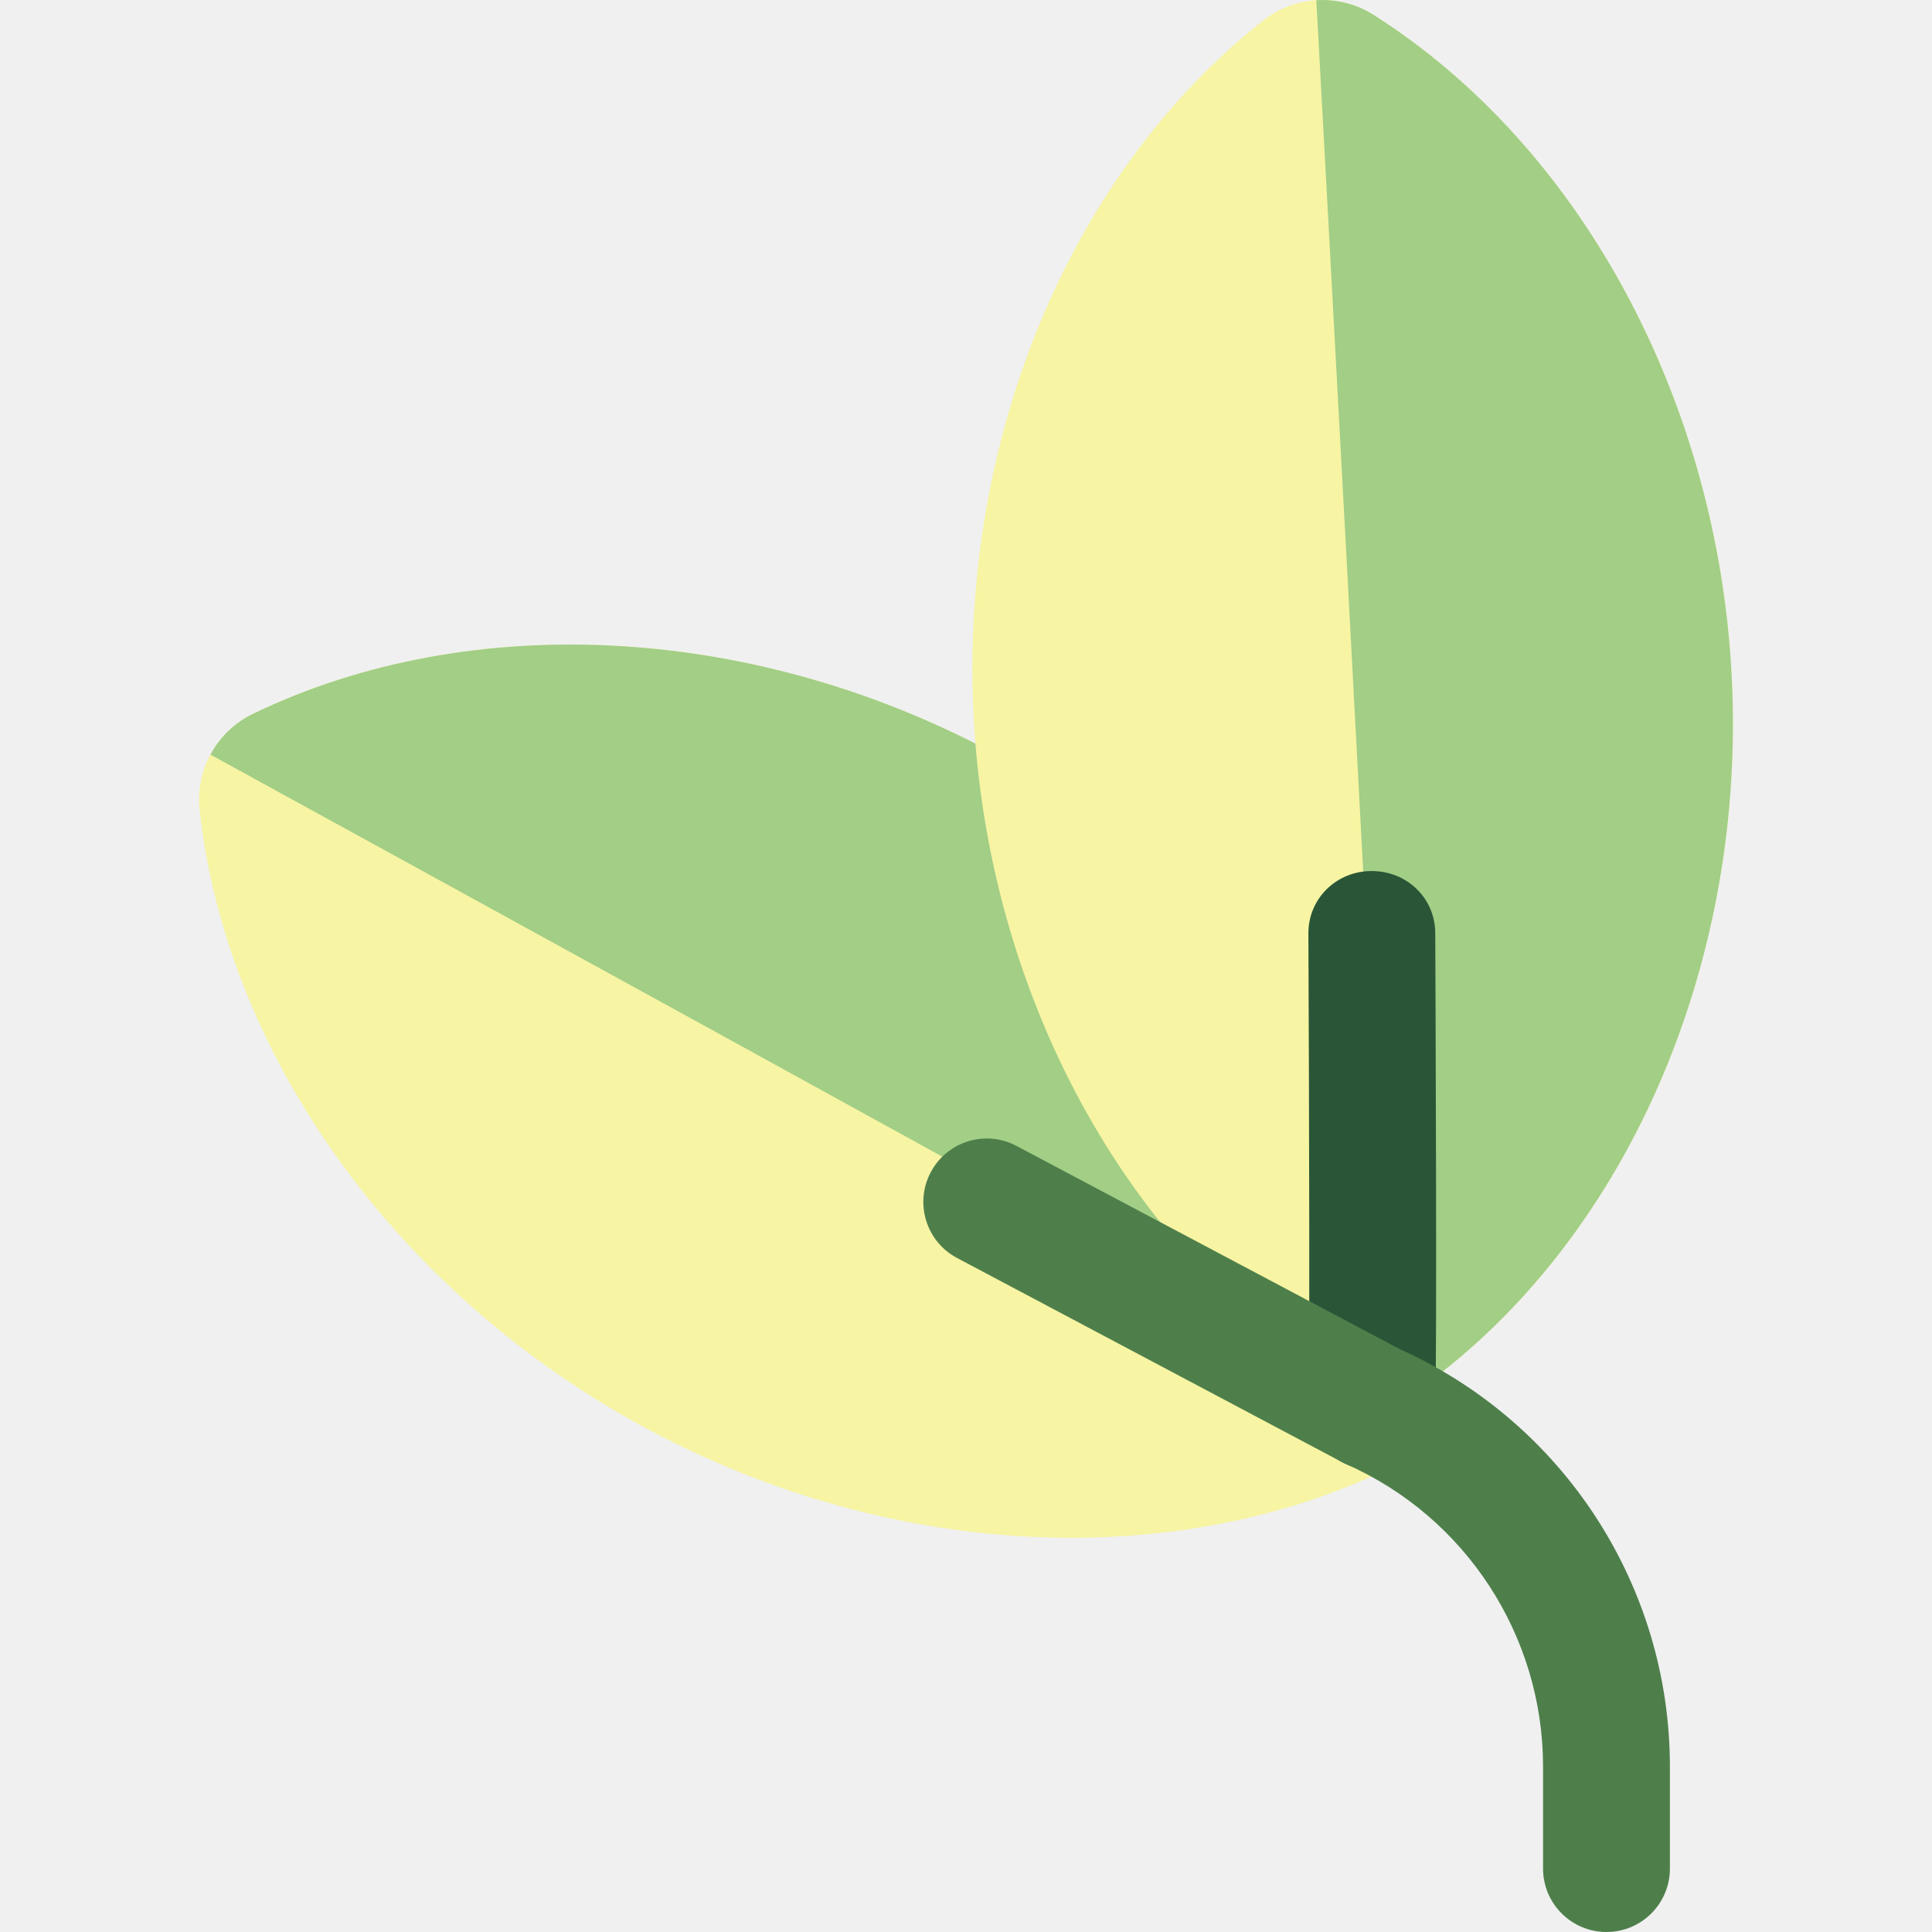
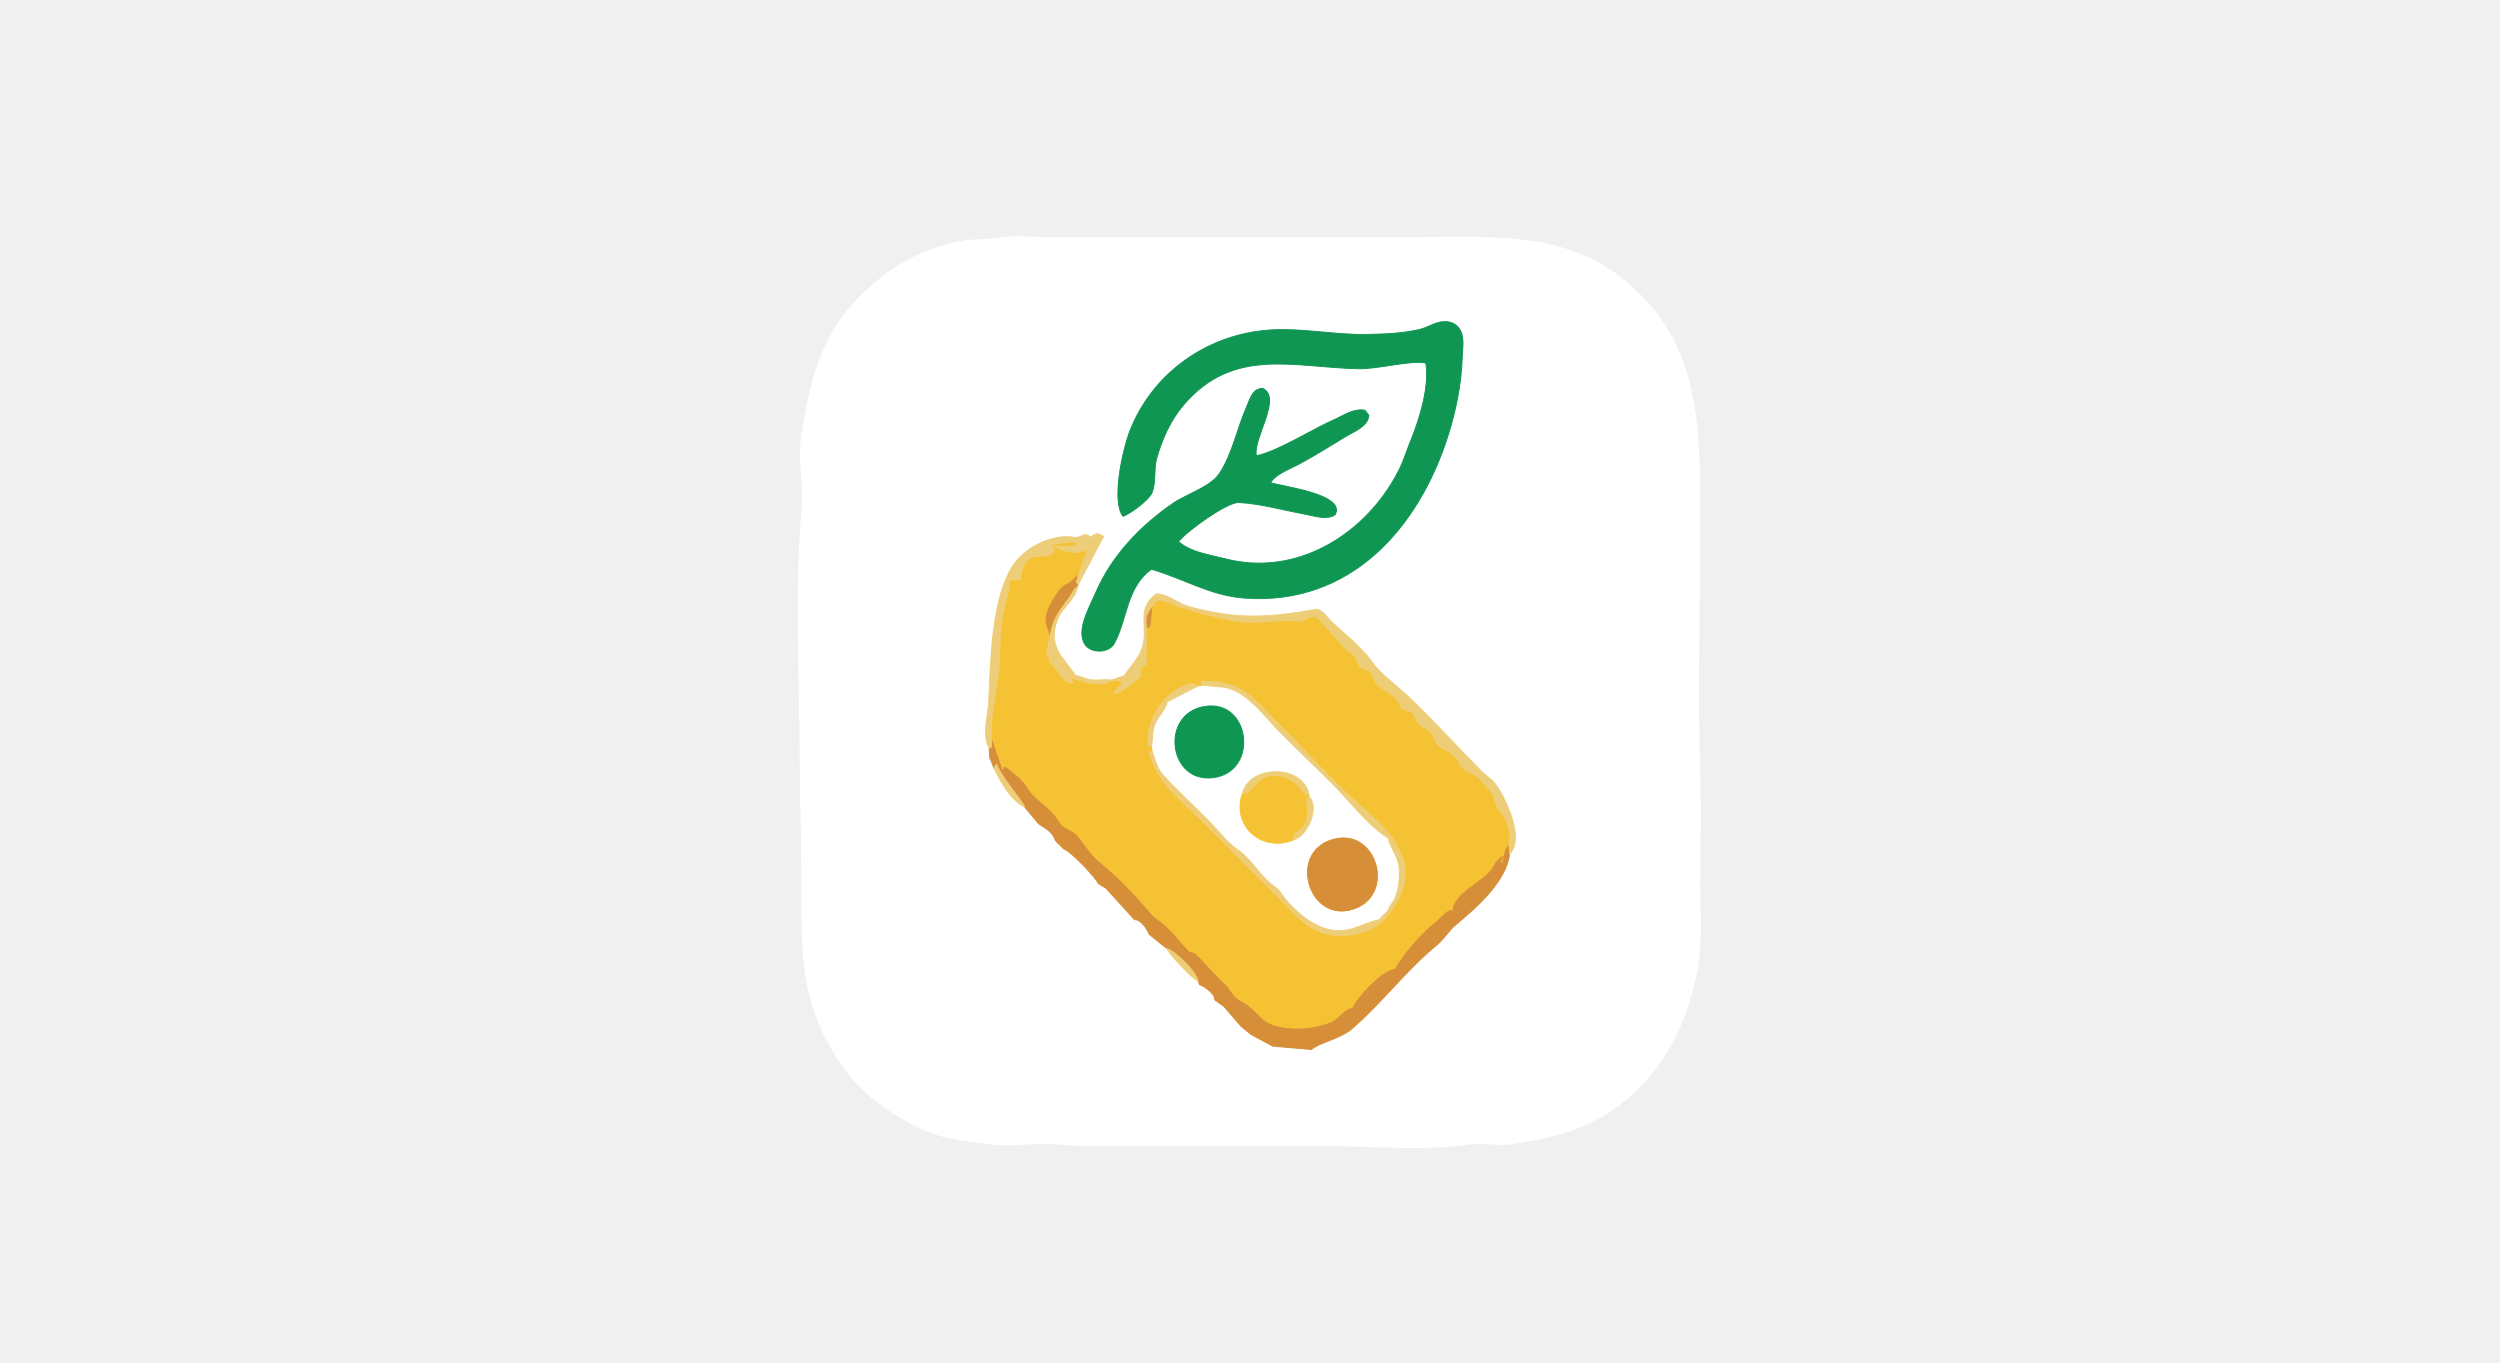
- <svg xmlns="http://www.w3.org/2000/svg" viewBox="0 0 512.001 512.001">
-   <path style="fill:#F7F4A3;" d="M266.248,201.173c-64.342-35.628-140.665-40.232-199.184-12.013  c-9.662,4.661-15.334,14.905-14.157,25.566c7.134,64.575,51.537,126.823,115.88,162.452c64.342,35.63,140.665,40.232,199.185,12.014  c2.48-1.197,4.697-2.76,6.603-4.604c5.52-5.342,8.431-13.038,7.555-20.963C374.994,299.05,330.59,236.802,266.248,201.173z" />
-   <path style="fill:#A2CE86;" d="M382.128,363.625c-7.134-64.575-51.537-126.823-115.88-162.452  c-64.342-35.628-140.665-40.232-199.184-12.013c-4.934,2.38-8.818,6.221-11.292,10.825c44.711,24.508,196.105,107.54,323.66,178.042  C381.676,373.692,382.689,368.711,382.128,363.625z" />
-   <path style="fill:#F7F4A3;" d="M458.935,179.451c-3.704-73.455-40.082-140.707-94.938-175.515  c-9.059-5.747-20.753-5.156-29.188,1.471c-51.079,40.146-80.51,110.717-76.806,184.173c3.703,73.455,40.081,140.709,94.938,175.515  c2.325,1.475,4.823,2.533,7.395,3.178c7.451,1.869,15.523,0.278,21.792-4.648C433.206,323.479,462.638,252.908,458.935,179.451z" />
-   <path style="fill:#A2CE86;" d="M382.128,363.625c51.079-40.146,80.51-110.717,76.806-184.174  c-3.704-73.455-40.082-140.707-94.938-175.515c-4.626-2.935-9.939-4.206-15.154-3.875c2.786,50.911,12.18,223.324,19.633,368.875  C373.339,368.556,378.106,366.786,382.128,363.625z" />
-   <path style="fill:#2A5637;" d="M363.561,389.45c-0.269,0-0.539-0.007-0.811-0.02c-9.273-0.442-16.433-8.315-15.993-17.588  c0.37-7.766,0.191-78.549-0.019-124.453c-0.043-9.285,7.449-16.555,16.732-16.555c0.026,0,0.053,0,0.078,0  c9.248,0,16.765,7.144,16.808,16.402c0.054,11.778,0.511,115.231-0.019,126.369C379.91,382.605,372.477,389.45,363.561,389.45z" />
-   <path style="fill:#4E7F4B;" d="M425.737,512.001c-9.283,0-16.81-7.526-16.81-16.81v-27.019c0-34.666-20.483-66.131-52.184-80.162  c-0.363-0.161-0.722-0.335-1.072-0.521l-102.038-54.11c-8.202-4.349-11.325-14.523-6.976-22.725  c4.349-8.202,14.525-11.325,22.725-6.976l101.531,53.841c43.538,19.533,71.631,62.896,71.631,110.652v27.019  C442.547,504.476,435.021,512.001,425.737,512.001z" />
+ <svg xmlns="http://www.w3.org/2000/svg" viewBox="0 0 677 369" width="677" height="369">
+   <path d="M271.3 64.41C274.83 63.73 279.02 64.32 282.62 64.32C291.13 64.32 299.65 64.32 308.16 64.32C333.86 64.32 359.56 64.32 385.26 64.32C403.49 64.32 422.09 62.92 437.48 74.15C460.09 90.65 460.31 113.71 460.31 139.37C460.31 163.05 459.54 186.87 460.31 210.54C460.62 220.26 460.31 229.97 460.31 239.73C460.31 246.62 460.89 253.95 459.83 260.7C457.43 276.07 450.6 290.57 437.48 299.94C428.67 306.23 419.72 308.13 409.42 309.75C405.72 310.33 401.76 309.19 398.05 309.77C385.98 311.66 370.4 310.22 357.89 310.22C343.14 310.22 328.39 310.22 313.64 310.22C304.38 310.22 294.94 310.59 285.81 309.76C279.98 309.23 273.81 310.65 268.03 309.75C263.98 309.11 259.79 308.84 255.79 307.85C246.8 305.63 234.68 297.57 229.25 290.13C216.07 272.06 217.15 257.8 217.15 236.08C217.15 226.32 216.69 216.31 216.69 206.43C216.69 184.61 215.21 159.84 217.15 138.46C217.78 131.59 216.1 124.3 217.17 117.49C220.26 97.73 224.36 85.36 241.34 73.23C247.01 69.18 254.41 66.31 261.19 65.25C264.52 64.73 267.99 65.05 271.3 64.41ZM311.81 154.16C320.34 156.59 327.69 161.27 336.9 161.96C365.85 164.13 384.42 142.76 392.29 117.47C394.33 110.9 395.74 103.86 395.97 96.94C396.05 94.71 396.59 91.65 395.55 89.61C394.49 87.53 392.5 86.85 390.28 87.16C388.3 87.44 386.5 88.71 384.55 89.18C379.91 90.3 374.87 90.47 370.11 90.56C361.45 90.73 352.86 88.82 344.2 89.34C327.08 90.38 311.93 100.96 305.8 117.14C304.04 121.82 300.89 135.77 304.12 139.83C306.06 139.13 311.15 135.43 311.99 133.37C313.08 130.68 312.44 127.02 313.23 124.16C314.68 118.92 317.01 113.75 320.57 109.59C334.06 93.82 350.38 99.51 367.92 99.86C373.19 99.97 381.83 97.49 386.11 98.31C387.12 104.43 384.53 113.17 382.22 118.8C381.03 121.7 380.13 124.77 378.7 127.56C369.88 144.74 351.11 156.42 331.59 151.27C327.41 150.17 322.53 149.62 319.16 146.67C321.22 143.96 332.3 135.89 335.52 136.08C341.41 136.41 347.87 138.23 353.7 139.31C356.22 139.77 359.25 140.87 361.54 139.41C364.66 133.88 347.67 131.85 344.08 130.7C345.48 128.37 349.08 127.11 351.44 125.86C355.81 123.54 360.13 120.81 364.36 118.25C366.68 116.84 370.51 115.47 370.69 112.45C370.33 112 369.97 111.54 369.62 111.08C366.56 110.54 363.9 112.49 361.17 113.7C355.76 116.08 345.36 122.56 340.22 123.4C339.26 118.78 347.35 107.62 341.9 105.15C339.04 105.33 338.58 107.95 337.58 110.16C335.01 115.92 333.7 123.05 330.15 128.31C327.74 131.88 321.19 133.86 317.64 136.31C308.75 142.44 300.98 150.55 296.7 160.54C295.15 164.16 291.06 171.09 293.99 174.76C295.77 176.99 300.32 176.86 301.75 174.25C305.31 167.75 305.08 158.88 311.81 154.16ZM267.86 202.55C267.91 203.46 267.97 204.38 268.02 205.29C268.17 205.59 268.32 205.9 268.47 206.2C268.71 206.84 268.94 207.47 269.18 208.1C271.24 212.01 273.36 216.35 277.46 218.53C278.72 220.05 279.99 221.57 281.25 223.08C283.02 224.28 285.08 225.22 285.81 227.64C286.27 228.1 286.72 228.56 287.18 229.01C287.48 229.32 287.79 229.62 288.09 229.92C289.9 230.4 296.8 237.73 297.44 239.28C298.13 239.7 298.81 240.11 299.49 240.53C302.08 243.38 304.67 246.23 307.25 249.08C308.77 248.83 310.74 251.6 311.13 252.96C312.74 254.26 314.35 255.56 315.97 256.86C316.38 258.18 323.49 265.66 324.43 265.58C324.56 265.93 324.69 266.29 324.81 266.65C326.22 267.08 329.17 269.25 328.92 270.75C329.76 271.35 330.59 271.94 331.43 272.53C332.95 274.29 334.47 276.06 335.99 277.83C336.9 278.59 337.82 279.35 338.73 280.11C340.7 281.17 342.68 282.24 344.66 283.3C348.16 283.6 351.65 283.91 355.15 284.21C356.99 282.46 363.04 281.25 366.05 278.64C374.13 271.67 380.9 262.62 389.11 255.89C391.02 254.32 392.35 251.99 394.26 250.4C399.91 245.66 407.75 238.91 408.82 231.29C412.9 227.09 407.89 216.39 405.06 212.44C403.99 210.95 402.46 210.14 401.23 208.9C394.51 202.14 388.01 194.9 381.39 188.64C379.18 186.56 373.54 182.05 372.16 180.05C369.21 175.79 364.91 172.27 360.99 168.76C359.4 167.33 358.74 165.58 356.52 164.96C347.06 166.77 337.43 167.74 327.55 165.58C325.42 165.12 322.07 164.49 320.14 163.58C318.2 162.66 315.48 160.78 313.14 160.81C307.79 164.74 310.71 169.32 309.59 174.41C308.78 178.06 306.19 180.2 304.51 182.94C303.37 183.35 302.23 183.77 301.09 184.18C299.23 183.87 297.17 184.34 295.22 184.06C293.8 183.85 292.66 183.08 291.28 182.94C287.82 177.86 283.54 175.07 286.43 167.65C287.77 164.23 291.24 162.5 291.83 158.76C291.88 158.61 291.93 158.47 291.97 158.32C294.26 153.98 296.55 149.64 298.83 145.3C297.49 144.27 296.52 144.33 295.39 145.53C293.42 143.73 292.9 145.9 290.84 145.51C285.4 144.5 278.04 147.88 274.66 152.65C268.49 161.36 268.22 179.13 267.74 190.01C267.58 193.86 265.81 199 267.86 202.55ZM325.75 185.49C328.25 186.06 330.93 185.7 333.44 186.63C338.6 188.56 342.6 194.15 346.42 198.04C351.3 203.02 356.14 207.54 361.12 212.55C365.76 217.21 370.45 223.56 375.91 226.96C376.5 229.86 378.74 231.93 378.91 235.23C379.05 237.95 378.78 241.3 377.51 243.75C376.9 244.94 376.16 245.29 375.91 246.58C375.07 247.41 374.24 248.25 373.4 249.08C368.03 250.27 364.96 253.42 358.57 251.35C354.72 250.09 350.83 246.75 348.24 243.71C347.33 242.65 346.62 241.05 345.33 240.22C341.44 237.7 339.17 232.89 335.26 230.19C332.27 228.13 330.3 225.34 327.71 222.69C323.62 218.51 318.91 214.25 314.88 209.8C313.35 208.11 312.82 205.51 311.99 203.46C311.94 202.99 311.88 202.52 311.83 202.05C312.2 200.3 312.01 198.4 312.57 196.62C313.35 194.22 315.67 192.27 316.15 190.01C318.88 188.6 321.62 187.2 324.36 185.79C324.82 185.69 325.29 185.59 325.75 185.49ZM326.06 191.33C314.05 193.45 316.45 212.2 328.59 210.59C341.08 208.92 338.63 189.12 326.06 191.33ZM336.43 214.9C333.37 223.78 341.97 230.99 350.32 227.43C354.07 226.51 357.5 218.62 354.47 215.71C354.45 215.43 354.42 215.15 354.4 214.87C352.53 206.91 338.31 207.13 336.43 214.9ZM361.15 227.3C348.34 230.7 354.59 250.73 367.02 245.96C377.89 241.79 372.72 224.22 361.15 227.3Z" fill="#ffffff" fill-rule="evenodd" stroke="#ffffff" stroke-width="0.25" stroke-linejoin="round" />
+   <path d="M291.96 155.79C291.12 156.53 290.29 157.27 289.46 158.01C287.14 158.21 283.66 164.73 283.34 166.75C283 168.79 283.89 170.19 284.39 172.06C284.08 173.78 283.77 175.51 283.45 177.23C284.15 178.31 284.45 178.25 284.21 179.51C286.92 180.88 287.22 184.99 290.6 184.99C290.37 184.46 290.14 183.92 289.91 183.39C293.05 184.56 298.29 186.44 301.09 184.18C302.16 184.3 303.22 184.42 304.29 184.53C303.37 185.6 302.46 186.66 301.55 187.73C303.5 187.99 307.16 184.53 308.85 183.16C308.85 181.25 308.54 180.69 310.35 179.97C310.31 179.85 310.54 171.34 310.6 170.21C310.87 169.97 311.14 169.72 311.4 169.48C311.59 167.74 311.78 166 311.96 164.26C312.37 163.71 312.78 163.16 313.18 162.61C315.69 162.28 317.22 163.68 319.51 164.38C324.28 165.82 329.07 167.13 334 168.08C340.23 169.3 346.69 167.42 352.87 168.25C354.09 166.95 354.97 166.84 356.75 167.2C359.35 169.92 361.74 172.85 364.29 175.62C365.08 176.49 366.27 176.91 367 177.93C367.62 178.81 367.73 179.81 368.38 180.65C373.35 182.5 370.93 183.45 373.4 185.67C376.42 188.4 378 187.65 379.56 191.83C380.55 192.21 381.53 192.59 382.52 192.97C383.23 193.89 383.38 195.01 384.12 195.94C385.08 197.15 386.6 197.16 387.53 198.46C388.39 199.66 388.61 201.13 389.82 202.1C391.17 203.16 393.07 203.69 394.16 205.06C395.13 206.29 395.55 207.73 396.91 208.7C397.6 209.19 398.45 209.23 399.16 209.64C400.6 210.47 402.44 213.03 403.65 214.27C404.87 215.51 404.6 217.49 405.65 218.76C408.07 221.69 409.37 224.8 408.65 228.91C406.91 230.07 407.51 235.03 406.25 233.44C406.47 232.95 406.7 232.46 406.93 231.98C405.22 232.75 404.86 234.35 403.81 235.7C401.25 238.99 393.61 242.07 393.47 246.69C391.92 246.09 390.18 248.78 388.78 249.85C384.91 252.82 379.95 258.62 377.83 262.54C375 262.3 367.49 270.05 366.36 273.04C363.87 273.44 362.79 275.96 360.57 276.9C356.99 278.41 352.21 278.98 348.36 278.52C341.86 277.74 341.72 275.41 337.81 272.34C336.72 271.48 335.27 271.09 334.26 269.99C333.33 268.97 332.76 267.58 331.68 266.64C328.7 264.04 326.15 260.66 323.51 258.34C323.07 257.95 322.33 258.15 321.91 257.74C319.83 255.68 317.84 252.94 315.54 250.83C314.37 249.77 312.83 249 311.77 247.76C307.63 242.93 302.85 237.75 297.9 233.79C295.23 231.66 293.68 228.83 291.6 226.39C290.86 225.52 289.24 224.79 288.3 224.24C286.86 223.4 286.21 221.66 285.18 220.52C282.66 217.74 279.7 216.33 277.75 212.89C276.76 211.16 272.27 207.67 272.17 207.71C272.03 207.77 271.51 208.64 271.44 208.71C270.47 205.91 269.5 203.1 268.53 200.3C267.92 193.86 269.96 187.68 270.5 181.34C270.88 176.77 270.65 172.22 271.3 167.65C271.82 163.97 273.34 160.91 273.26 157.16C274.25 157.08 275.24 157.01 276.23 156.93C276.74 154.36 276.88 152.03 279.66 150.79C280.73 150.31 285.48 151.23 285.4 148.96C285.38 148.6 284.86 148.42 284.9 147.81C285.75 147.01 290.78 146.62 291.74 146.9C291.54 148.52 287.22 147.71 285.58 148.04C288.57 149.53 292.12 150.38 294.7 148.49C293.79 150.93 292.87 153.36 291.96 155.79ZM325.75 185.49C325.29 185.59 324.82 185.69 324.36 185.79C323.14 184.35 319.58 186.1 317.95 187.25C313.25 190.53 310.41 196.51 310.9 202.2C311.21 202.15 311.52 202.1 311.83 202.05C311.88 202.52 311.94 202.99 311.99 203.46C311.73 203.54 311.48 203.62 311.22 203.69C313.05 211.49 319.15 216.18 324.75 221.55C331.19 227.74 337.16 234.36 343.69 240.48C348.02 244.53 351.23 249.39 356.73 252.05C361.87 254.53 370.87 253.34 374.76 249.07C378.54 244.92 381.75 239.07 380.16 233.27C378.35 226.67 372.18 221.47 367.39 217.24C360.33 211.02 354.03 203.74 347.35 197.14C340.21 190.08 336.72 184 325.5 184.58C325.08 185.24 324.93 184.88 325.75 185.49ZM354.4 214.87C354.42 215.15 354.45 215.43 354.47 215.71C354.24 215.97 354.01 216.24 353.78 216.5C354.22 218.4 354.26 221.7 353.25 223.48C352.35 225.03 349.71 225.53 350.32 227.43C341.97 230.99 333.37 223.78 336.43 214.9C338.07 215.4 340.22 211.62 341.92 210.77C346.4 208.53 351.06 211.24 353.32 215.1C353.68 215.02 354.04 214.95 354.4 214.87ZM361.15 227.3C372.72 224.22 377.89 241.79 367.02 245.96C354.59 250.73 348.34 230.7 361.15 227.3Z" fill="#f5c234" fill-rule="evenodd" stroke="#f5c234" stroke-width="0.25" stroke-linejoin="round" />
+   <path d="M311.81 154.16C305.08 158.88 305.31 167.75 301.75 174.25C300.32 176.86 295.77 176.99 293.99 174.76C291.06 171.09 295.15 164.16 296.7 160.54C300.98 150.55 308.75 142.44 317.64 136.31C321.19 133.86 327.74 131.88 330.15 128.31C333.7 123.05 335.01 115.92 337.58 110.16C338.58 107.95 339.04 105.33 341.9 105.15C347.35 107.62 339.26 118.78 340.22 123.4C345.36 122.56 355.76 116.08 361.17 113.7C363.9 112.49 366.56 110.54 369.62 111.08C369.97 111.54 370.33 112 370.69 112.45C370.51 115.47 366.68 116.84 364.36 118.25C360.13 120.81 355.81 123.54 351.44 125.86C349.08 127.11 345.48 128.37 344.08 130.7C347.67 131.85 364.66 133.88 361.54 139.41C359.25 140.87 356.22 139.77 353.7 139.31C347.87 138.23 341.41 136.41 335.52 136.08C332.3 135.89 321.22 143.96 319.16 146.67C322.53 149.62 327.41 150.17 331.59 151.27C351.11 156.42 369.88 144.74 378.7 127.56C380.13 124.77 381.03 121.7 382.22 118.8C384.53 113.17 387.12 104.43 386.11 98.31C381.83 97.49 373.19 99.97 367.92 99.86C350.38 99.51 334.06 93.82 320.57 109.59C317.01 113.75 314.68 118.92 313.23 124.16C312.44 127.02 313.08 130.68 311.99 133.37C311.15 135.43 306.06 139.13 304.12 139.83C300.89 135.77 304.04 121.82 305.8 117.14C311.93 100.96 327.08 90.38 344.2 89.34C352.86 88.82 361.45 90.73 370.11 90.56C374.87 90.47 379.91 90.3 384.55 89.18C386.5 88.71 388.3 87.44 390.28 87.16C392.5 86.85 394.49 87.53 395.55 89.61C396.59 91.65 396.05 94.71 395.97 96.94C395.74 103.86 394.33 110.9 392.29 117.47C384.42 142.76 365.85 164.13 336.9 161.96C327.69 161.27 320.34 156.59 311.81 154.16ZM326.06 191.33C338.63 189.12 341.08 208.92 328.59 210.59C316.45 212.2 314.05 193.45 326.06 191.33Z" fill="#0f9652" fill-rule="evenodd" stroke="#0f9652" stroke-width="0.25" stroke-linejoin="round" />
+   <path d="M291.96 155.79C291.81 156.4 291.65 157.01 291.5 157.62C291.66 157.85 291.82 158.09 291.97 158.32C291.93 158.47 291.88 158.61 291.83 158.76C290.69 159.56 290.44 160.62 289.64 161.72C286.96 165.38 285.22 167.36 284.39 172.06C283.89 170.19 283 168.79 283.34 166.75C283.66 164.73 287.14 158.21 289.46 158.01C290.29 157.27 291.12 156.53 291.96 155.79ZM311.96 164.26C311.78 166 311.59 167.74 311.4 169.48C311.14 169.72 310.87 169.97 310.6 170.21C309.94 168.14 310.42 165.86 311.96 164.26ZM268.53 200.3C269.5 203.1 270.47 205.91 271.44 208.71C271.51 208.64 272.03 207.77 272.17 207.71C272.27 207.67 276.76 211.16 277.75 212.89C279.7 216.33 282.66 217.74 285.18 220.52C286.21 221.66 286.86 223.4 288.3 224.24C289.24 224.79 290.86 225.52 291.6 226.39C293.68 228.83 295.23 231.66 297.9 233.79C302.85 237.75 307.63 242.93 311.77 247.76C312.83 249 314.37 249.77 315.54 250.83C317.84 252.94 319.83 255.68 321.91 257.74C322.33 258.15 323.07 257.95 323.51 258.34C326.15 260.66 328.7 264.04 331.68 266.64C332.76 267.58 333.33 268.97 334.26 269.99C335.27 271.09 336.72 271.48 337.81 272.34C341.72 275.41 341.86 277.74 348.36 278.52C352.21 278.98 356.99 278.41 360.57 276.9C362.79 275.96 363.87 273.44 366.36 273.04C367.49 270.05 375 262.3 377.83 262.54C379.95 258.62 384.91 252.82 388.78 249.85C390.18 248.78 391.92 246.09 393.47 246.69C393.61 242.07 401.25 238.99 403.81 235.7C404.86 234.35 405.22 232.75 406.93 231.98C406.7 232.46 406.47 232.95 406.25 233.44C407.51 235.03 406.91 230.07 408.65 228.91C408.71 229.71 408.77 230.5 408.82 231.29C407.75 238.91 399.91 245.66 394.26 250.4C392.35 251.99 391.02 254.32 389.11 255.89C380.9 262.62 374.13 271.67 366.05 278.64C363.04 281.25 356.99 282.46 355.15 284.21C351.65 283.91 348.16 283.6 344.66 283.3C342.68 282.24 340.7 281.17 338.73 280.11C337.82 279.35 336.9 278.59 335.99 277.83C334.47 276.06 332.95 274.29 331.43 272.53C330.59 271.94 329.76 271.35 328.92 270.75C329.17 269.25 326.22 267.08 324.81 266.65C324.69 266.29 324.56 265.93 324.43 265.58C323.94 263.09 318.28 257.56 315.97 256.86C314.35 255.56 312.74 254.26 311.13 252.96C310.74 251.6 308.77 248.83 307.25 249.08C304.67 246.23 302.08 243.38 299.49 240.53C298.81 240.11 298.13 239.7 297.44 239.28C296.8 237.73 289.9 230.4 288.09 229.92C287.79 229.62 287.48 229.32 287.18 229.01C286.72 228.56 286.27 228.1 285.81 227.64C285.08 225.22 283.02 224.28 281.25 223.08C279.99 221.57 278.72 220.05 277.46 218.53C277.31 217.49 271.14 210.45 269.85 206.89C269.63 207.29 269.4 207.7 269.18 208.1C268.94 207.47 268.71 206.84 268.47 206.2C268.32 205.9 268.17 205.59 268.02 205.29C267.97 204.38 267.91 203.46 267.86 202.55C268.05 202.48 268.24 202.4 268.43 202.32C268.46 201.65 268.5 200.98 268.53 200.3ZM361.15 227.3C372.72 224.22 377.89 241.79 367.02 245.96C354.59 250.73 348.34 230.7 361.15 227.3Z" fill="#d68e39" fill-rule="evenodd" stroke="#d68e39" stroke-width="0.25" stroke-linejoin="round" />
+   <path d="M291.97 158.32C291.82 158.09 291.66 157.85 291.5 157.62C291.65 157.01 291.81 156.4 291.96 155.79C292.87 153.36 293.79 150.93 294.7 148.49C292.12 150.38 288.57 149.53 285.58 148.04C287.22 147.71 291.54 148.52 291.74 146.9C290.78 146.62 285.75 147.01 284.9 147.81C284.86 148.42 285.38 148.6 285.4 148.96C285.48 151.23 280.73 150.31 279.66 150.79C276.88 152.03 276.74 154.36 276.23 156.93C275.24 157.01 274.25 157.08 273.26 157.16C273.34 160.91 271.82 163.97 271.3 167.65C270.65 172.22 270.88 176.77 270.5 181.34C269.96 187.68 267.92 193.86 268.53 200.3C268.5 200.98 268.46 201.65 268.43 202.32C268.24 202.4 268.05 202.48 267.86 202.55C265.81 199 267.58 193.86 267.74 190.01C268.22 179.13 268.49 161.36 274.66 152.65C278.04 147.88 285.4 144.5 290.84 145.51C292.9 145.9 293.42 143.73 295.39 145.53C296.52 144.33 297.49 144.27 298.83 145.3C296.55 149.64 294.26 153.98 291.97 158.32ZM291.83 158.76C291.24 162.5 287.77 164.23 286.43 167.65C283.54 175.07 287.82 177.86 291.28 182.94C292.66 183.08 293.8 183.85 295.22 184.06C297.17 184.34 299.23 183.87 301.09 184.18C298.29 186.44 293.05 184.56 289.91 183.39C290.14 183.92 290.37 184.46 290.6 184.99C287.22 184.99 286.92 180.88 284.21 179.51C284.45 178.25 284.15 178.31 283.45 177.23C283.77 175.51 284.08 173.78 284.39 172.06C285.22 167.36 286.96 165.38 289.64 161.72C290.44 160.62 290.69 159.56 291.83 158.76ZM408.82 231.29C408.77 230.5 408.71 229.71 408.65 228.91C409.37 224.8 408.07 221.69 405.65 218.76C404.6 217.49 404.87 215.51 403.65 214.27C402.44 213.03 400.6 210.47 399.16 209.64C398.45 209.23 397.6 209.19 396.91 208.7C395.55 207.73 395.13 206.29 394.16 205.06C393.07 203.69 391.17 203.16 389.82 202.1C388.61 201.13 388.39 199.66 387.53 198.46C386.6 197.16 385.08 197.15 384.12 195.94C383.38 195.01 383.23 193.89 382.52 192.97C381.53 192.59 380.55 192.21 379.56 191.83C378 187.65 376.42 188.4 373.4 185.67C370.93 183.45 373.35 182.5 368.38 180.65C367.73 179.81 367.62 178.81 367 177.93C366.27 176.91 365.08 176.49 364.29 175.62C361.74 172.85 359.35 169.92 356.75 167.2C354.97 166.84 354.09 166.95 352.87 168.25C346.69 167.42 340.23 169.3 334 168.08C329.07 167.13 324.28 165.82 319.51 164.38C317.22 163.68 315.69 162.28 313.18 162.61C312.78 163.16 312.37 163.71 311.96 164.26C310.42 165.86 309.94 168.14 310.6 170.21C310.54 171.34 310.31 179.85 310.35 179.97C308.54 180.69 308.85 181.25 308.85 183.16C307.16 184.53 303.5 187.99 301.55 187.73C302.46 186.66 303.37 185.6 304.29 184.53C303.22 184.42 302.16 184.3 301.09 184.18C302.23 183.77 303.37 183.35 304.51 182.94C306.19 180.2 308.78 178.06 309.59 174.41C310.71 169.32 307.79 164.74 313.14 160.81C315.48 160.78 318.2 162.66 320.14 163.58C322.07 164.49 325.42 165.12 327.55 165.58C337.43 167.74 347.06 166.77 356.52 164.96C358.74 165.58 359.4 167.33 360.99 168.76C364.91 172.27 369.21 175.79 372.16 180.05C373.54 182.05 379.18 186.56 381.39 188.64C388.01 194.9 394.51 202.14 401.23 208.9C402.46 210.14 403.99 210.95 405.06 212.44C407.89 216.39 412.9 227.09 408.82 231.29ZM311.99 203.46C312.82 205.51 313.35 208.11 314.88 209.8C318.91 214.25 323.62 218.51 327.71 222.69C330.3 225.34 332.27 228.13 335.26 230.19C339.17 232.89 341.44 237.7 345.33 240.22C346.62 241.05 347.33 242.65 348.24 243.71C350.83 246.75 354.72 250.09 358.57 251.35C364.96 253.42 368.03 250.27 373.4 249.08C374.24 248.25 375.07 247.41 375.91 246.58C376.16 245.29 376.9 244.94 377.51 243.75C378.78 241.3 379.05 237.95 378.91 235.23C378.74 231.93 376.5 229.86 375.91 226.96C370.45 223.56 365.76 217.21 361.12 212.55C356.14 207.54 351.3 203.02 346.42 198.04C342.6 194.15 338.6 188.56 333.44 186.63C330.93 185.7 328.25 186.06 325.75 185.49C324.93 184.88 325.08 185.24 325.5 184.58C336.72 184 340.21 190.08 347.35 197.14C354.03 203.74 360.33 211.02 367.39 217.24C372.18 221.47 378.35 226.67 380.16 233.27C381.75 239.07 378.54 244.92 374.76 249.07C370.87 253.34 361.87 254.53 356.73 252.05C351.23 249.39 348.02 244.53 343.69 240.48C337.16 234.36 331.19 227.74 324.75 221.55C319.15 216.18 313.05 211.49 311.22 203.69C311.48 203.62 311.73 203.54 311.99 203.46ZM324.36 185.79C321.62 187.2 318.88 188.6 316.15 190.01C315.67 192.27 313.35 194.22 312.57 196.62C312.01 198.4 312.2 200.3 311.83 202.05C311.52 202.1 311.21 202.15 310.9 202.2C310.41 196.51 313.25 190.53 317.95 187.25C319.58 186.1 323.14 184.35 324.36 185.79ZM277.46 218.53C273.36 216.35 271.24 212.01 269.18 208.1C269.4 207.7 269.63 207.29 269.85 206.89C271.14 210.45 277.31 217.49 277.46 218.53ZM354.4 214.87C354.04 214.95 353.68 215.02 353.32 215.1C351.06 211.24 346.4 208.53 341.92 210.77C340.22 211.62 338.07 215.4 336.43 214.9C338.31 207.13 352.53 206.91 354.4 214.87ZM354.47 215.71C357.5 218.62 354.07 226.51 350.32 227.43C349.71 225.53 352.35 225.03 353.25 223.48C354.26 221.7 354.22 218.4 353.78 216.5C354.01 216.24 354.24 215.97 354.47 215.71ZM315.97 256.86C318.28 257.56 323.94 263.09 324.43 265.58C323.49 265.66 316.38 258.18 315.97 256.86Z" fill="#eecd78" fill-rule="evenodd" stroke="#eecd78" stroke-width="0.25" stroke-linejoin="round" />
</svg>
